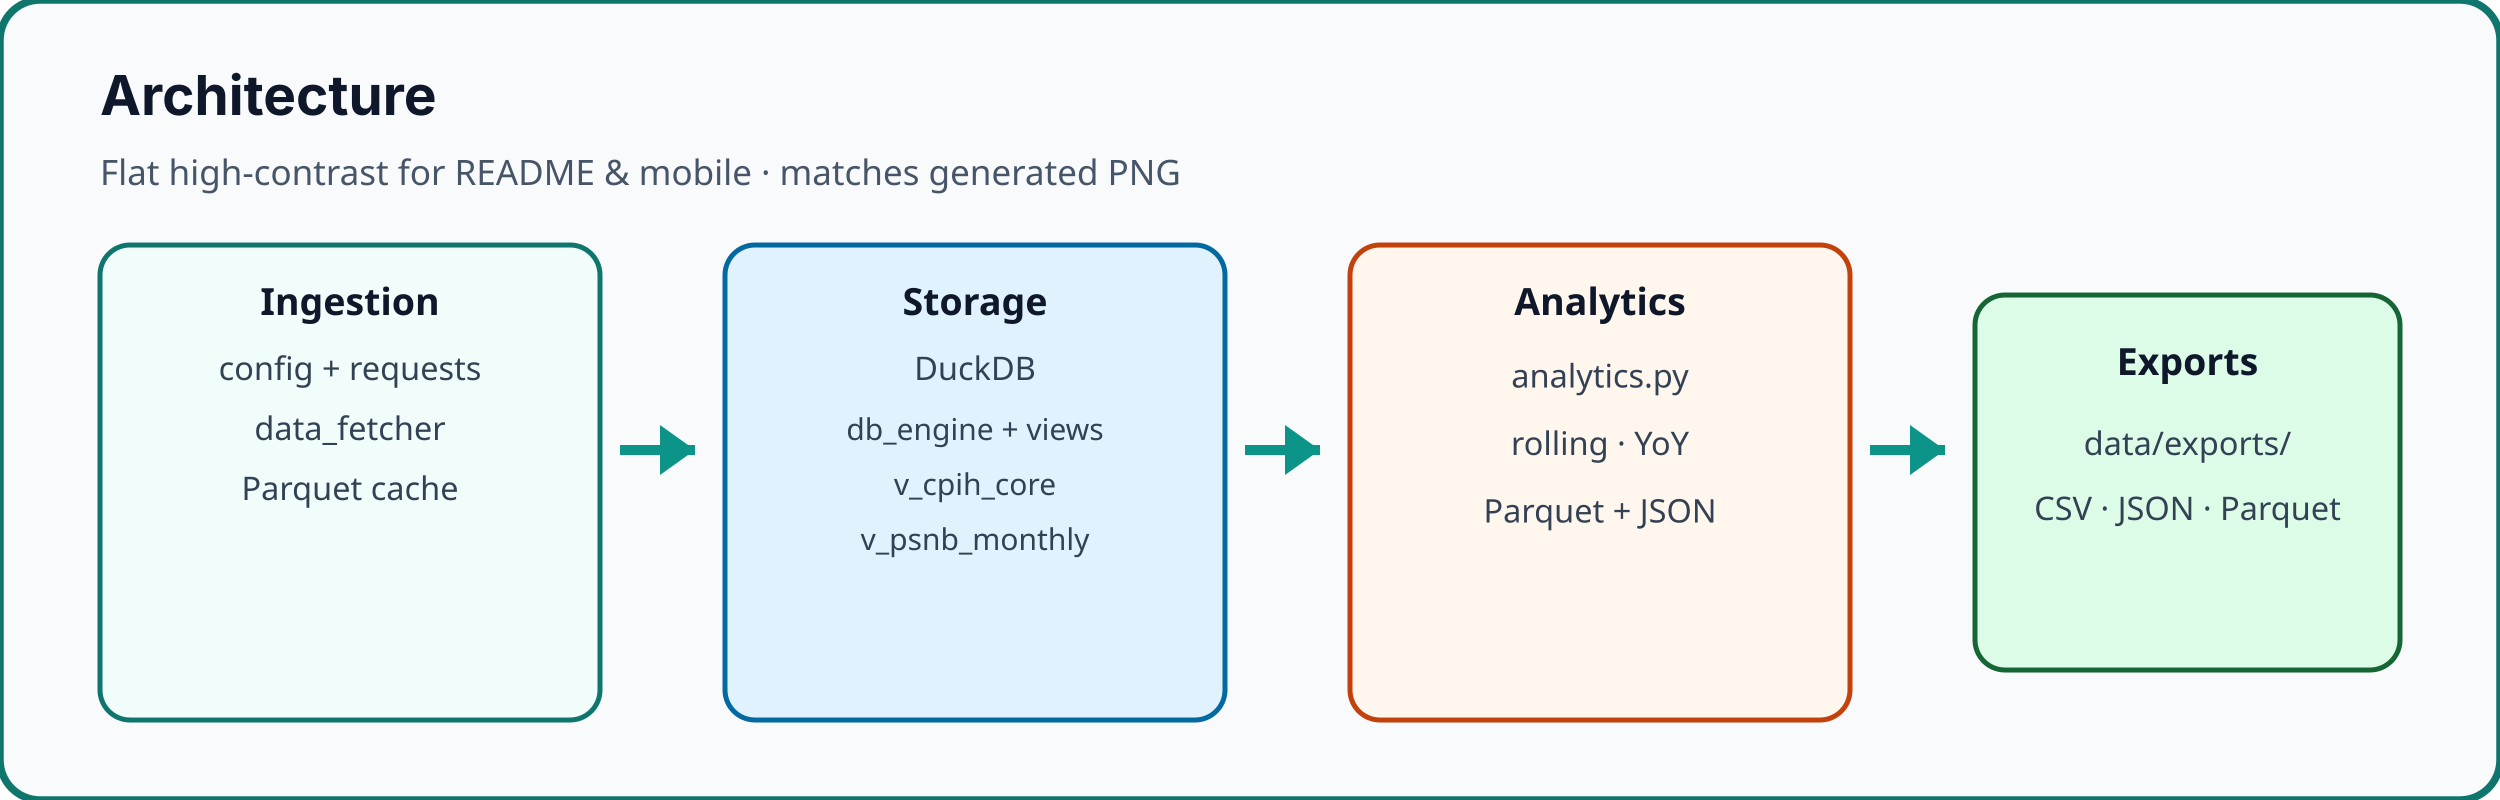
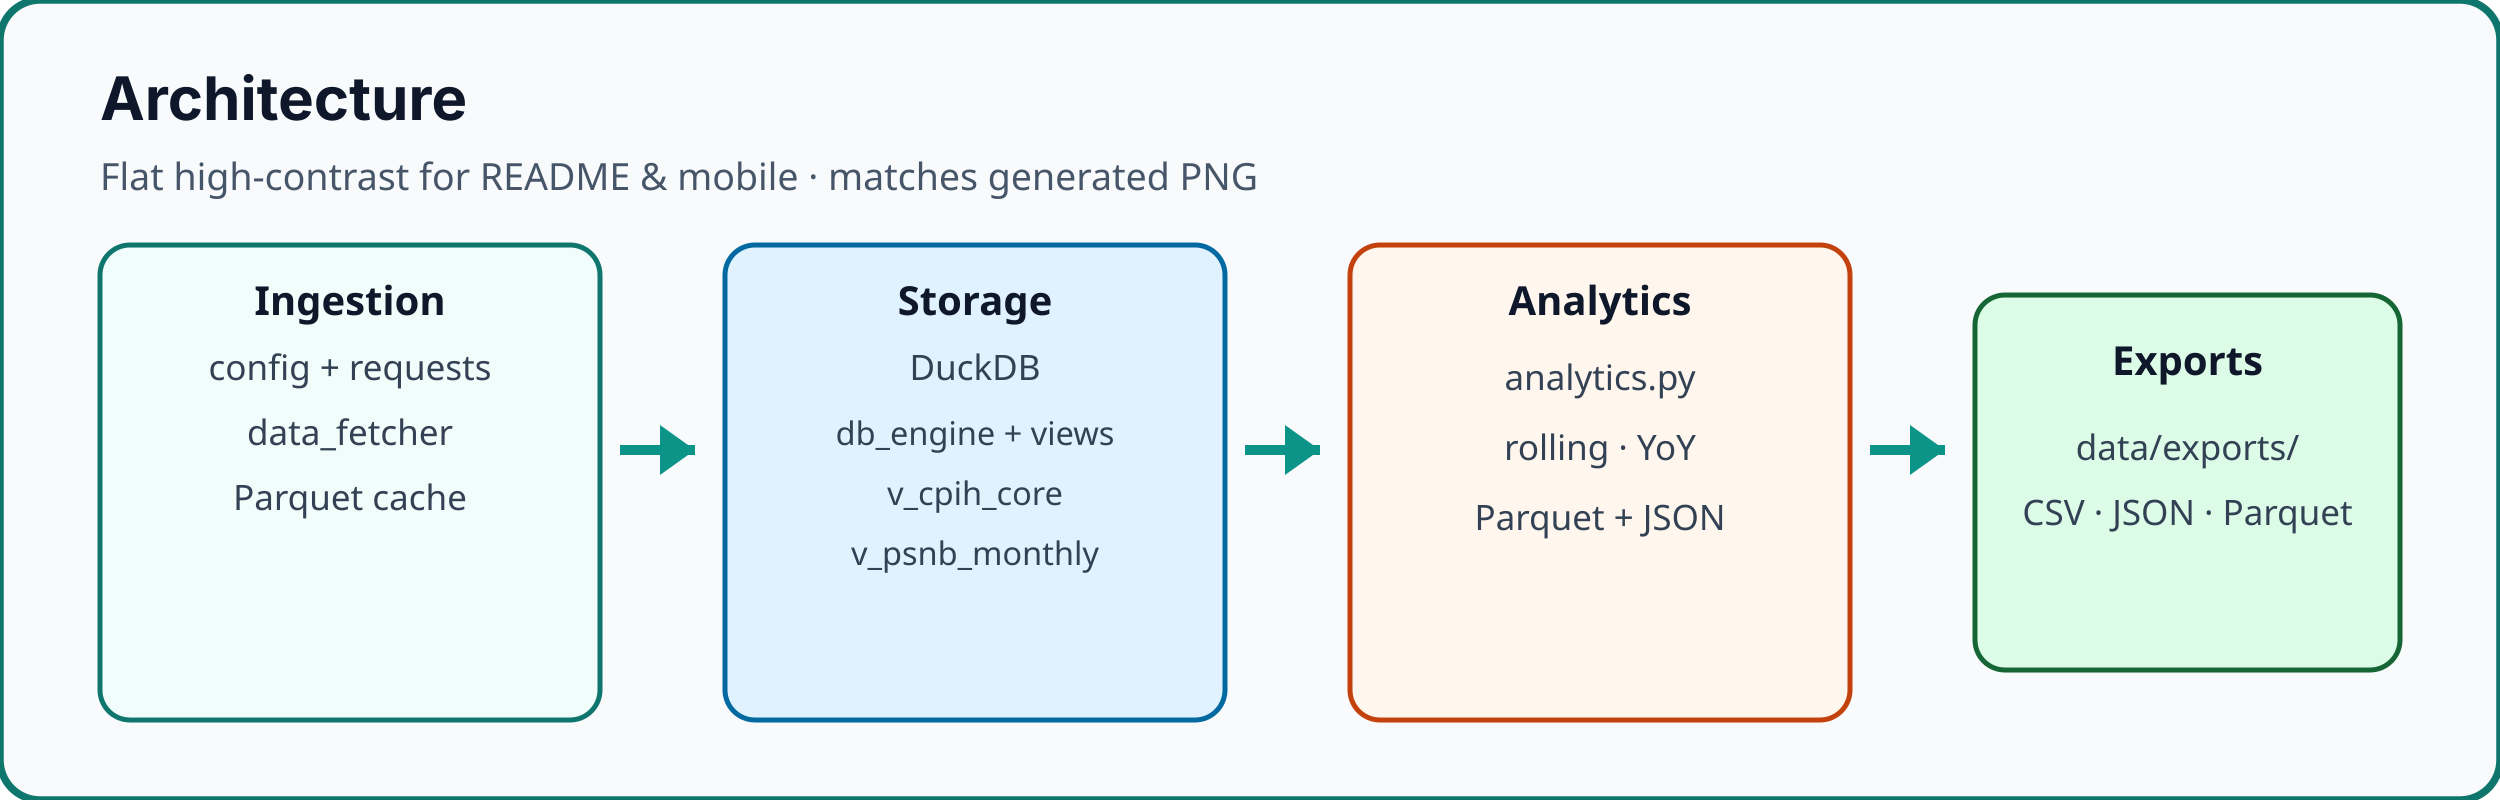
<svg xmlns="http://www.w3.org/2000/svg" viewBox="0 0 1000 320" width="1000" height="320" role="img" aria-label="Architecture pipeline: Ingestion to Exports">
  <rect width="1000" height="320" rx="16" fill="#f8fafc" stroke="#0f766e" stroke-width="3" />
-   <text x="40" y="46" fill="#0f172a" font-family="system-ui,-apple-system,Segoe UI,sans-serif" font-size="22" font-weight="700">Architecture</text>
-   <text x="40" y="74" fill="#475569" font-family="system-ui,sans-serif" font-size="14">Flat high-contrast for README &amp; mobile · matches generated PNG</text>
+   <text x="40" y="48" fill="#0f172a" font-family="system-ui,-apple-system,Segoe UI,sans-serif" font-size="24" font-weight="700">Architecture</text>
+   <text x="40" y="76" fill="#475569" font-family="system-ui,sans-serif" font-size="15">Flat high-contrast for README &amp; mobile · matches generated PNG</text>
  <rect x="40" y="98" width="200" height="190" rx="12" fill="#f0fdfa" stroke="#0f766e" stroke-width="2" />
-   <text x="140" y="126" text-anchor="middle" fill="#0f172a" font-family="system-ui,sans-serif" font-size="15" font-weight="700">Ingestion</text>
-   <text x="140" y="152" text-anchor="middle" fill="#334155" font-family="system-ui,sans-serif" font-size="13">config + requests</text>
-   <text x="140" y="176" text-anchor="middle" fill="#334155" font-family="system-ui,sans-serif" font-size="13">data_fetcher</text>
-   <text x="140" y="200" text-anchor="middle" fill="#334155" font-family="system-ui,sans-serif" font-size="13">Parquet cache</text>
+   <text x="140" y="126" text-anchor="middle" fill="#0f172a" font-family="system-ui,sans-serif" font-size="16" font-weight="700">Ingestion</text>
+   <text x="140" y="152" text-anchor="middle" fill="#334155" font-family="system-ui,sans-serif" font-size="14">config + requests</text>
+   <text x="140" y="178" text-anchor="middle" fill="#334155" font-family="system-ui,sans-serif" font-size="14">data_fetcher</text>
+   <text x="140" y="204" text-anchor="middle" fill="#334155" font-family="system-ui,sans-serif" font-size="14">Parquet cache</text>
  <path d="M 248 180 L 278 180" stroke="#0d9488" stroke-width="4" fill="none" />
  <polygon points="278,180 264,170 264,190" fill="#0d9488" />
  <rect x="290" y="98" width="200" height="190" rx="12" fill="#e0f2fe" stroke="#0369a1" stroke-width="2" />
-   <text x="390" y="126" text-anchor="middle" fill="#0f172a" font-family="system-ui,sans-serif" font-size="15" font-weight="700">Storage</text>
-   <text x="390" y="152" text-anchor="middle" fill="#334155" font-family="system-ui,sans-serif" font-size="13">DuckDB</text>
-   <text x="390" y="176" text-anchor="middle" fill="#334155" font-family="system-ui,sans-serif" font-size="12">db_engine + views</text>
-   <text x="390" y="198" text-anchor="middle" fill="#334155" font-family="system-ui,sans-serif" font-size="12">v_cpih_core</text>
-   <text x="390" y="220" text-anchor="middle" fill="#334155" font-family="system-ui,sans-serif" font-size="12">v_psnb_monthly</text>
+   <text x="390" y="126" text-anchor="middle" fill="#0f172a" font-family="system-ui,sans-serif" font-size="16" font-weight="700">Storage</text>
+   <text x="390" y="152" text-anchor="middle" fill="#334155" font-family="system-ui,sans-serif" font-size="14">DuckDB</text>
+   <text x="390" y="178" text-anchor="middle" fill="#334155" font-family="system-ui,sans-serif" font-size="13">db_engine + views</text>
+   <text x="390" y="202" text-anchor="middle" fill="#334155" font-family="system-ui,sans-serif" font-size="13">v_cpih_core</text>
+   <text x="390" y="226" text-anchor="middle" fill="#334155" font-family="system-ui,sans-serif" font-size="13">v_psnb_monthly</text>
  <path d="M 498 180 L 528 180" stroke="#0d9488" stroke-width="4" fill="none" />
  <polygon points="528,180 514,170 514,190" fill="#0d9488" />
  <rect x="540" y="98" width="200" height="190" rx="12" fill="#fff7ed" stroke="#c2410c" stroke-width="2" />
-   <text x="640" y="126" text-anchor="middle" fill="#0f172a" font-family="system-ui,sans-serif" font-size="15" font-weight="700">Analytics</text>
-   <text x="640" y="155" text-anchor="middle" fill="#334155" font-family="system-ui,sans-serif" font-size="13">analytics.py</text>
-   <text x="640" y="182" text-anchor="middle" fill="#334155" font-family="system-ui,sans-serif" font-size="13">rolling · YoY</text>
-   <text x="640" y="209" text-anchor="middle" fill="#334155" font-family="system-ui,sans-serif" font-size="13">Parquet + JSON</text>
+   <text x="640" y="126" text-anchor="middle" fill="#0f172a" font-family="system-ui,sans-serif" font-size="16" font-weight="700">Analytics</text>
+   <text x="640" y="156" text-anchor="middle" fill="#334155" font-family="system-ui,sans-serif" font-size="14">analytics.py</text>
+   <text x="640" y="184" text-anchor="middle" fill="#334155" font-family="system-ui,sans-serif" font-size="14">rolling · YoY</text>
+   <text x="640" y="212" text-anchor="middle" fill="#334155" font-family="system-ui,sans-serif" font-size="14">Parquet + JSON</text>
  <path d="M 748 180 L 778 180" stroke="#0d9488" stroke-width="4" fill="none" />
  <polygon points="778,180 764,170 764,190" fill="#0d9488" />
  <rect x="790" y="118" width="170" height="150" rx="12" fill="#dcfce7" stroke="#166534" stroke-width="2" />
-   <text x="875" y="150" text-anchor="middle" fill="#0f172a" font-family="system-ui,sans-serif" font-size="15" font-weight="700">Exports</text>
-   <text x="875" y="182" text-anchor="middle" fill="#334155" font-family="system-ui,sans-serif" font-size="13">data/exports/</text>
-   <text x="875" y="208" text-anchor="middle" fill="#334155" font-family="system-ui,sans-serif" font-size="13">CSV · JSON · Parquet</text>
+   <text x="875" y="150" text-anchor="middle" fill="#0f172a" font-family="system-ui,sans-serif" font-size="16" font-weight="700">Exports</text>
+   <text x="875" y="184" text-anchor="middle" fill="#334155" font-family="system-ui,sans-serif" font-size="14">data/exports/</text>
+   <text x="875" y="210" text-anchor="middle" fill="#334155" font-family="system-ui,sans-serif" font-size="14">CSV · JSON · Parquet</text>
</svg>
